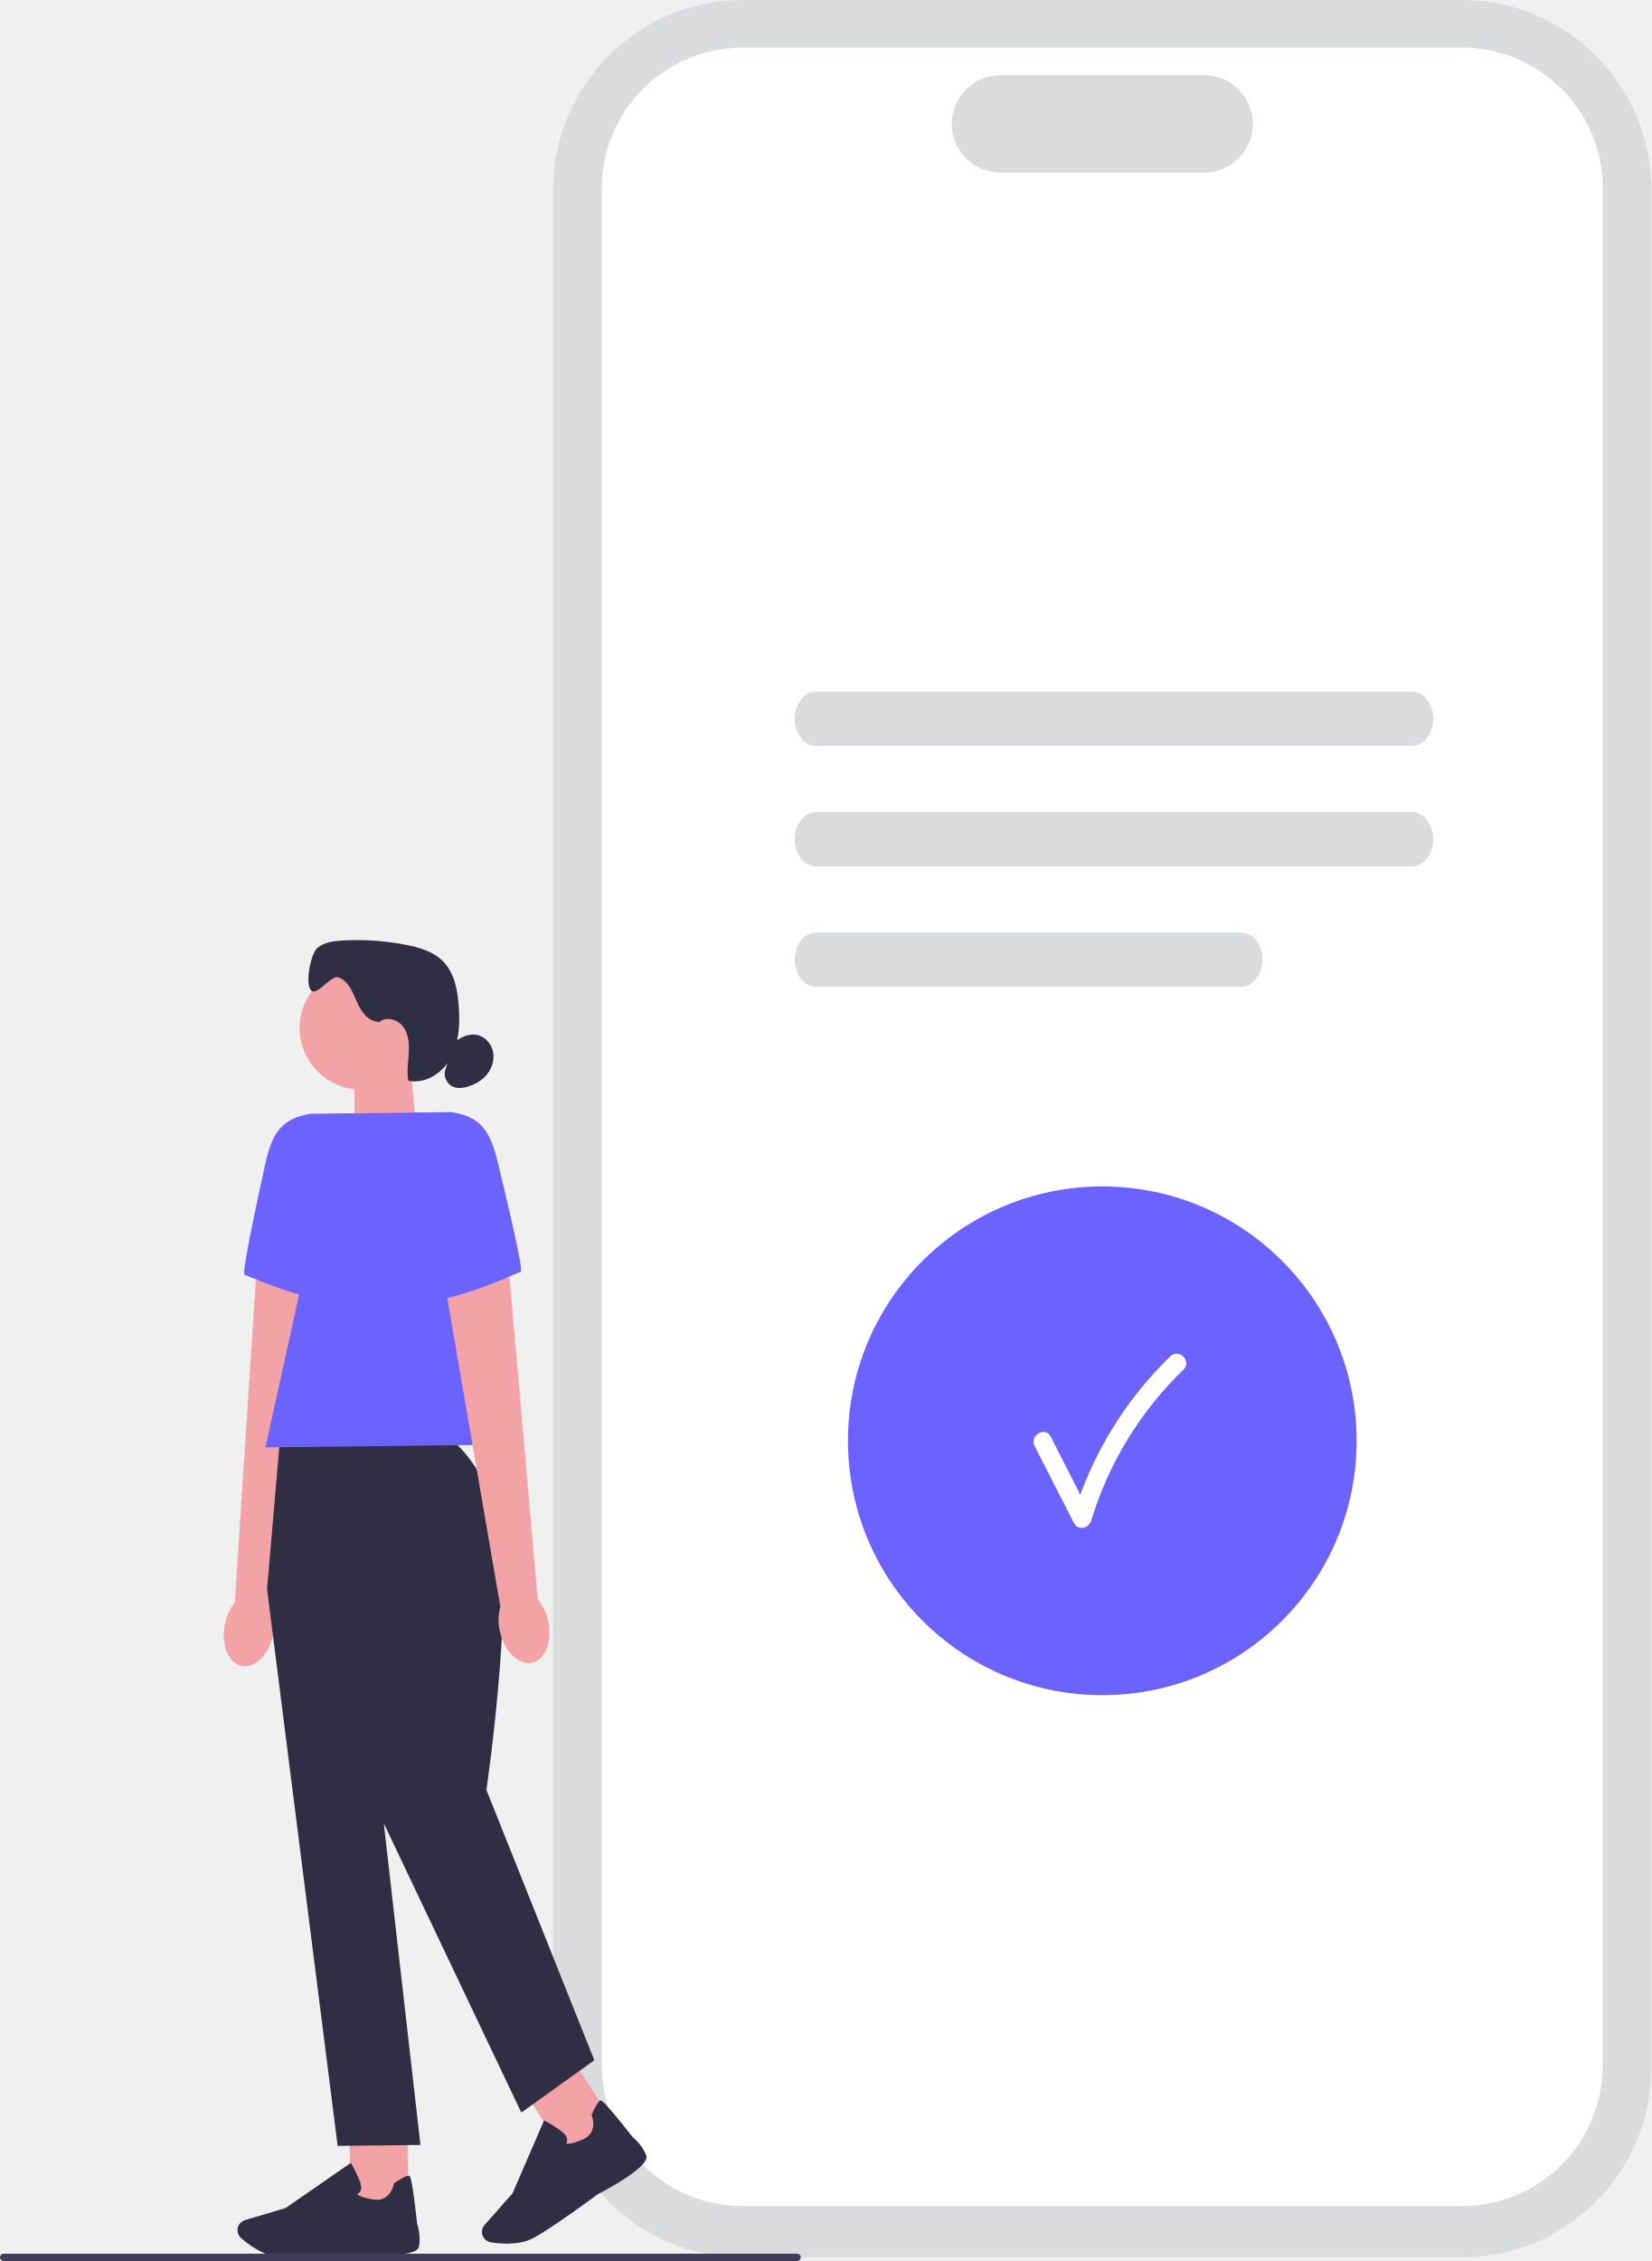
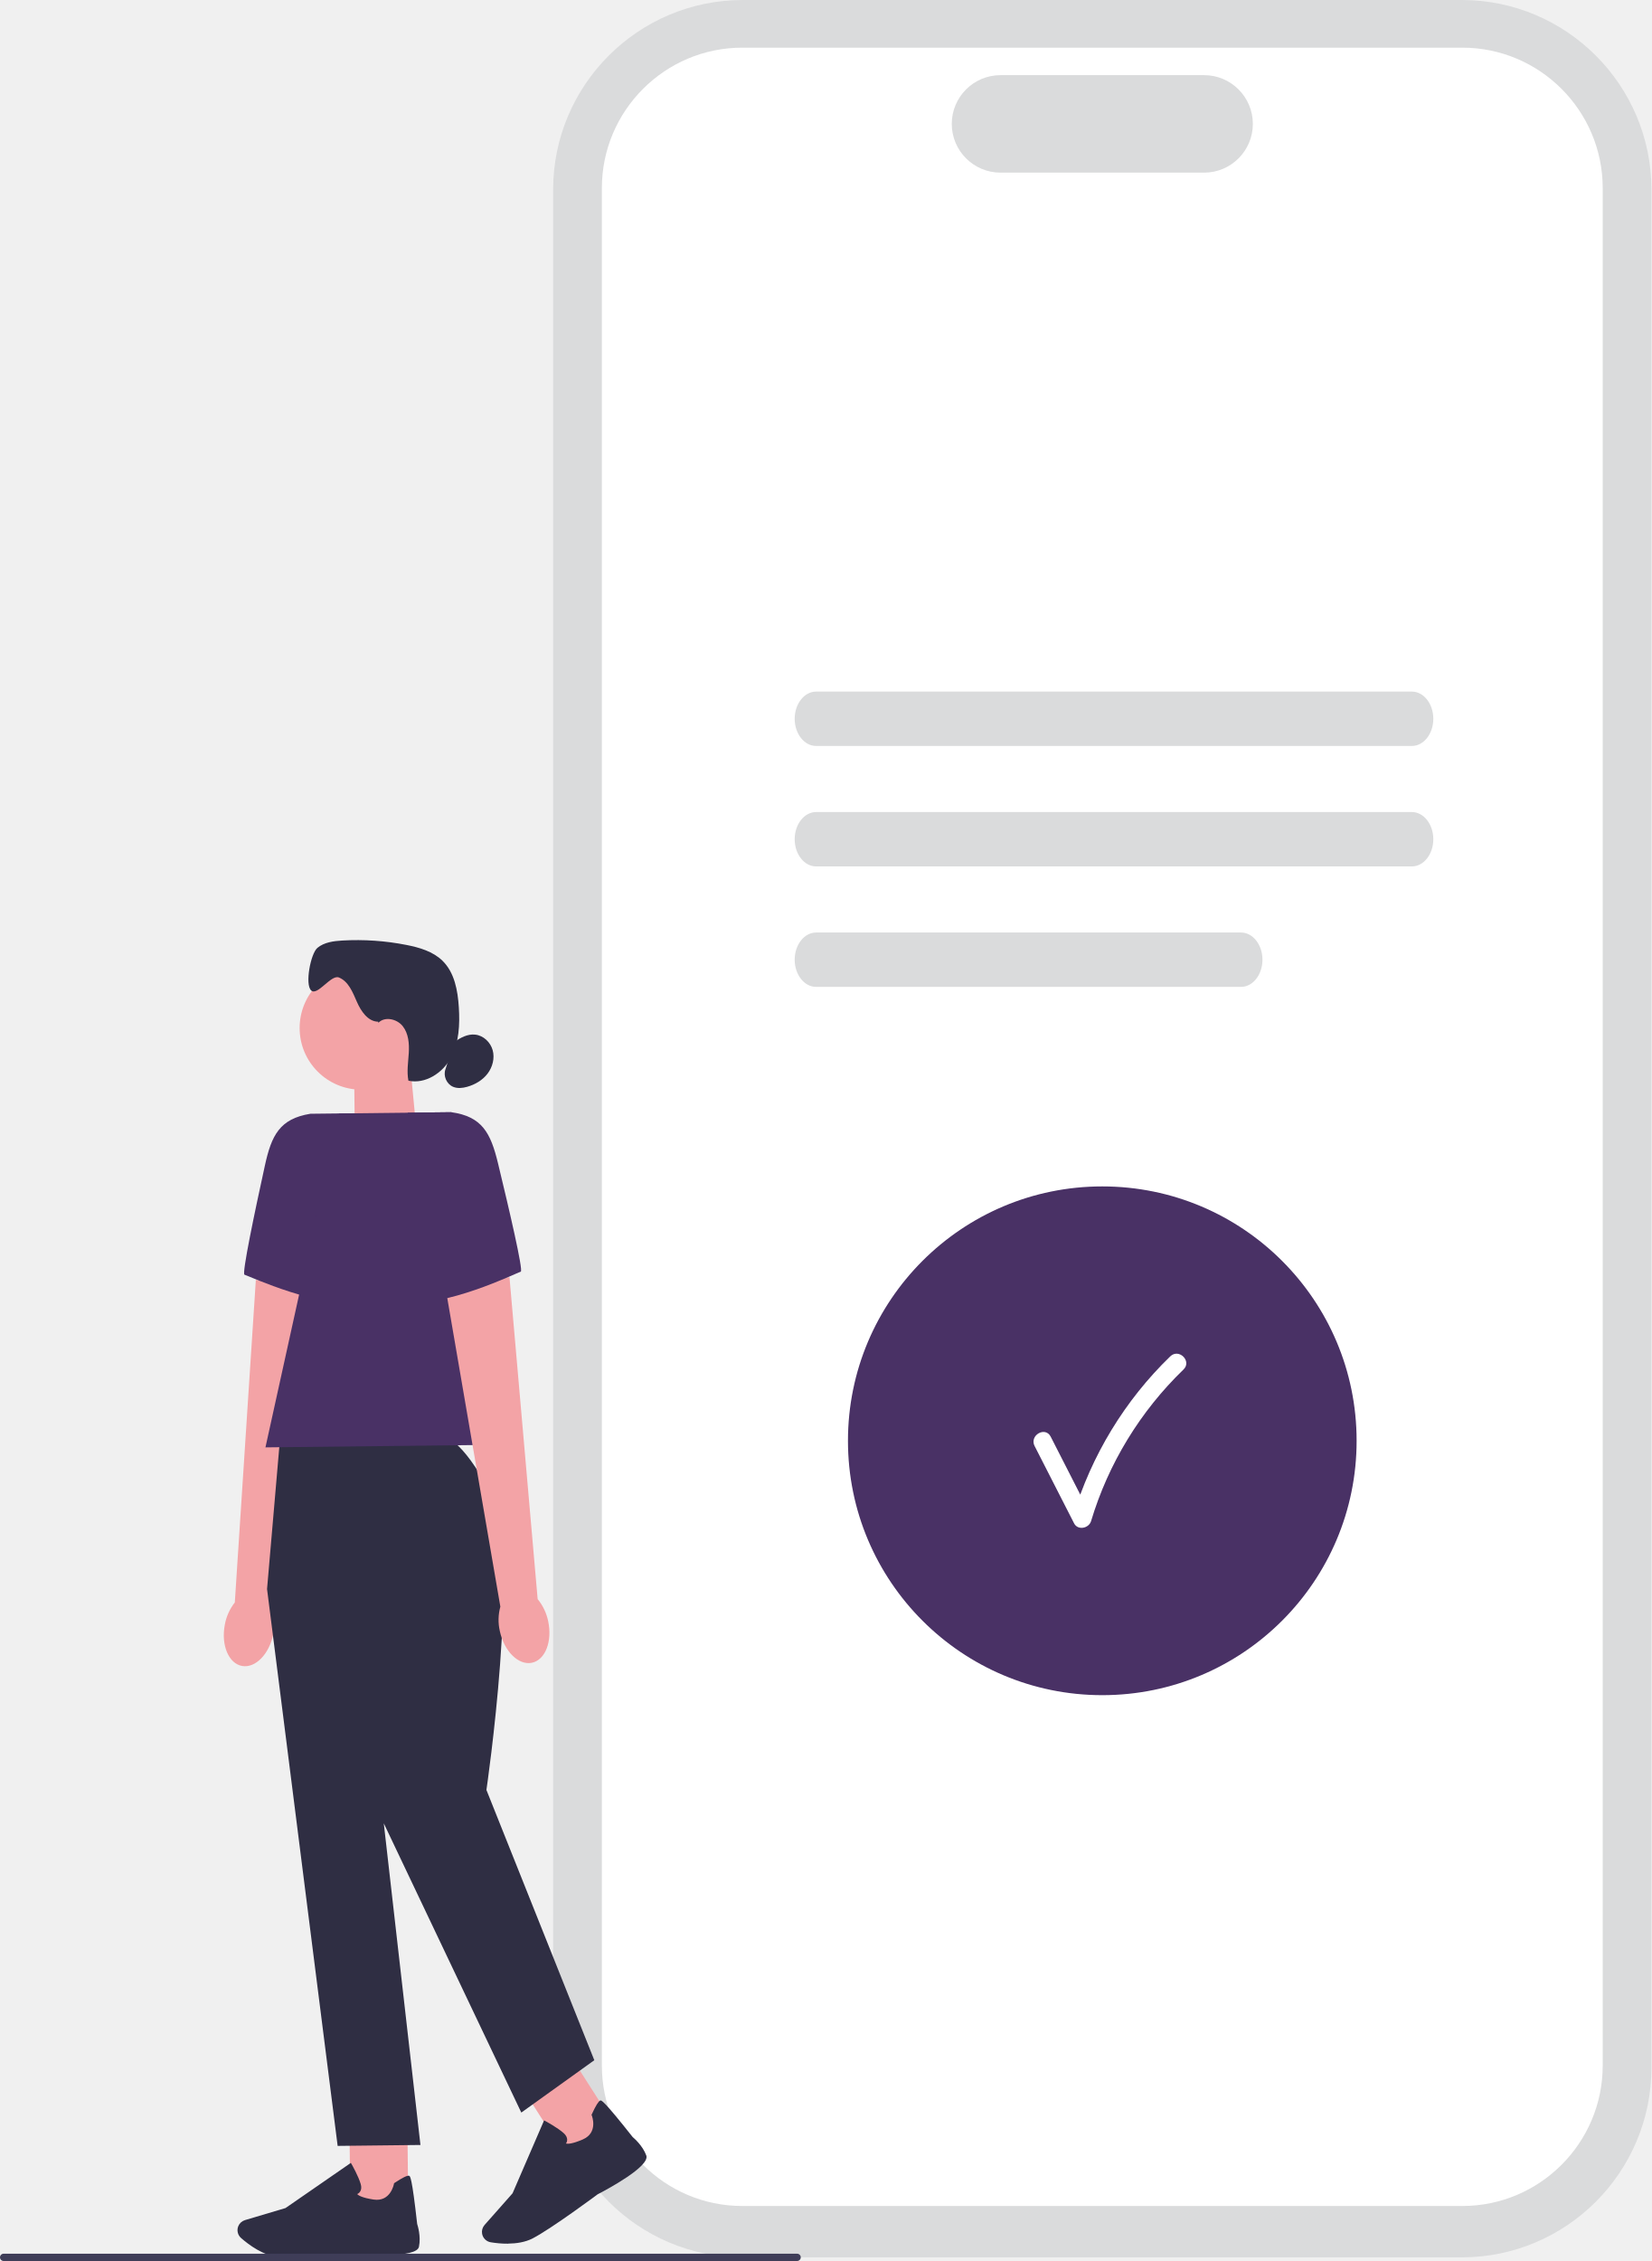
<svg xmlns="http://www.w3.org/2000/svg" width="443.57" height="607.17" viewBox="0 0 443.57 607.17">
  <g>
    <path d="m392.63,606.19h-193.12c-28.09,0-50.94-22.85-50.94-50.94V50.94c0-28.09,22.85-50.94,50.94-50.94h193.12c28.09,0,50.94,22.85,50.94,50.94v504.31c0,28.09-22.85,50.94-50.94,50.94Z" fill="#dadbdc" />
    <path d="m392.77,592.4h-193.4c-20.79,0-37.71-16.92-37.71-37.71V50.51c0-20.79,16.92-37.71,37.71-37.71h193.4c20.79,0,37.71,16.92,37.71,37.71v504.18c0,20.79-16.92,37.71-37.71,37.71Z" fill="#fff" />
    <path d="m323.42,46.36h-54.69c-7.22,0-13.09-5.87-13.09-13.09s5.87-13.09,13.09-13.09h54.69c7.22,0,13.09,5.87,13.09,13.09s-5.87,13.09-13.09,13.09Z" fill="#dadbdc" />
  </g>
  <g>
    <path d="m379.23,200.32h-160.03c-3.17,0-5.75-3.28-5.75-7.3s2.58-7.3,5.75-7.3h160.03c3.17,0,5.75,3.28,5.75,7.3s-2.58,7.3-5.75,7.3Z" fill="#dadbdc" />
    <path d="m379.23,232.67h-160.03c-3.17,0-5.75-3.28-5.75-7.3s2.58-7.3,5.75-7.3h160.03c3.17,0,5.75,3.28,5.75,7.3s-2.58,7.3-5.75,7.3Z" fill="#dadbdc" />
    <path d="m333.34,265.02h-114.14c-3.17,0-5.75-3.28-5.75-7.3s2.58-7.3,5.75-7.3h114.14c3.17,0,5.75,3.28,5.75,7.3s-2.58,7.3-5.75,7.3Z" fill="#dadbdc" />
  </g>
  <g>
-     <circle cx="296.07" cy="386.91" r="68.31" fill="#6c63ff" />
+     <circle cx="296.07" cy="386.91" r="68.31" fill="#493165" />
    <path d="m277.9,388.33c3.53,6.91,7.06,13.83,10.59,20.74,1.01,1.99,3.98,1.36,4.57-.6,4.63-15.44,13.23-29.51,24.82-40.7,2.32-2.24-1.22-5.77-3.54-3.54-12.2,11.78-21.23,26.67-26.11,42.91l4.57-.6c-3.53-6.91-7.06-13.83-10.59-20.74-1.46-2.87-5.78-.34-4.32,2.52h0Z" fill="#fff" />
  </g>
  <g>
    <polygon points="111.92 304.28 95.36 309.93 95.1 286.02 110.17 285.85 111.92 304.28" fill="#f3a3a6" />
    <circle cx="97.04" cy="276.06" r="16.56" fill="#f3a3a6" />
    <path d="m101.57,274.37c-2.77-.05-4.62-2.83-5.73-5.38-1.11-2.54-2.25-5.47-4.82-6.5-2.11-.84-5.75,5.03-7.43,3.5-1.75-1.6-.15-9.94,1.67-11.45s4.33-1.83,6.69-1.97c5.77-.33,11.57.07,17.24,1.19,3.5.69,7.12,1.75,9.67,4.25,3.23,3.17,4.1,8,4.38,12.52.29,4.62.07,9.47-2.13,13.55-2.21,4.07-6.88,7.11-11.41,6.13-.48-2.45-.05-4.97.1-7.47.15-2.49-.07-5.18-1.61-7.15-1.54-1.97-4.8-2.72-6.55-.94" fill="#2f2e43" />
    <path d="m122,279.88c1.64-1.23,3.61-2.27,5.65-2.04,2.21.24,4.09,2.04,4.68,4.18s-.02,4.51-1.36,6.28c-1.34,1.77-3.35,2.95-5.49,3.55-1.24.35-2.59.5-3.78,0-1.75-.73-2.71-2.94-2.05-4.72" fill="#2f2e43" />
    <g>
      <path id="uuid-c8638808-2c2e-4434-8873-a09986d6d84c-37" d="m60.38,436.33c-1.04,5.45,1.03,10.4,4.64,11.05,3.6.65,7.37-3.25,8.41-8.7.45-2.17.35-4.42-.29-6.55l12.74-85.41-17.16-3.03-5.65,86.63c-1.38,1.77-2.31,3.83-2.69,6.02h0Z" fill="#f3a3a6" />
-       <path d="m95.06,298.96l-11.69.13c-8.25,1.34-10.45,5.78-12.23,13.94-2.73,12.45-6.21,29.04-5.48,29.27,1.17.38,21.17,9.52,31.29,7.26l-1.89-50.6Z" fill="#6c63ff" />
+       <path d="m95.06,298.96l-11.69.13c-8.25,1.34-10.45,5.78-12.23,13.94-2.73,12.45-6.21,29.04-5.48,29.27,1.17.38,21.17,9.52,31.29,7.26l-1.89-50.6Z" fill="#493165" />
    </g>
    <rect x="93.94" y="570.5" width="15.56" height="22.07" transform="translate(-6.45 1.17) rotate(-.64)" fill="#f3a3a6" />
    <path d="m79.06,606.19c-1.64.02-3.09,0-4.19-.09-4.14-.33-8.11-3.34-10.12-5.1-.9-.79-1.2-2.07-.75-3.17h0c.32-.79.98-1.39,1.8-1.64l10.89-3.24,17.55-12.13.2.35c.08.13,1.85,3.24,2.45,5.35.23.8.18,1.47-.15,1.99-.23.36-.55.57-.81.7.32.33,1.33,1,4.43,1.46,4.51.67,5.42-4.02,5.45-4.22l.03-.16.13-.09c2.13-1.41,3.44-2.05,3.9-1.92.29.08.76.22,2.18,12.94.13.4,1.06,3.32.48,6.13-.63,3.06-13.96,2.15-16.62,1.94-.08.01-10.04.83-16.87.9Z" fill="#2f2e43" />
    <rect x="145.1" y="555.03" width="15.56" height="22.07" transform="translate(-280.8 171.44) rotate(-32.59)" fill="#f3a3a6" />
    <path d="m136.51,602.52c-1.83.02-3.51-.18-4.71-.38-1.18-.2-2.11-1.12-2.31-2.3h0c-.15-.85.1-1.7.66-2.34l7.52-8.51,8.47-19.58.36.19c.13.07,3.28,1.77,4.91,3.24.62.56.93,1.15.93,1.77,0,.43-.16.78-.32,1.02.45.11,1.66.14,4.53-1.11,4.18-1.82,2.47-6.28,2.39-6.46l-.06-.15.07-.14c1.06-2.32,1.84-3.56,2.29-3.7.29-.08.76-.22,8.7,9.82.32.27,2.66,2.25,3.65,4.94,1.08,2.93-10.7,9.21-13.08,10.44-.07.06-12.38,9.21-17.44,11.83-2.01,1.04-4.4,1.38-6.58,1.4Z" fill="#2f2e43" />
    <path d="m118.79,385.68l-43.56.48-3.5,40.56,18.96,149.54,22.24-.25-9.85-86.38,36.94,77.68,19.61-14.06-28.98-72.58s9.36-63.61,1.28-79.34c-8.08-15.73-13.13-15.67-13.13-15.67Z" fill="#2f2e43" />
-     <polygon points="140.48 387.91 71.3 388.68 91.06 299.01 121.21 298.67 140.48 387.91" fill="#6c63ff" />
+     <polygon points="140.48 387.91 71.3 388.68 91.06 299.01 121.21 298.67 140.48 387.91" fill="#493165" />
    <path id="uuid-a1042a32-7d72-46fd-9255-8a82f260e293-38" d="m147.24,435.37c1.16,5.43-.8,10.42-4.39,11.15-3.59.73-7.44-3.08-8.6-8.51-.5-2.16-.45-4.41.14-6.56l-14.64-85.11,17.09-3.41,7.57,86.49c1.42,1.74,2.39,3.78,2.83,5.96h0Z" fill="#f3a3a6" />
-     <path d="m109.52,298.8l11.69-.13c8.28,1.16,10.57,5.55,12.54,13.67,3,12.39,6.85,28.89,6.13,29.14-1.17.4-20.95,9.98-31.12,7.95l.77-50.63Z" fill="#6c63ff" />
+     <path d="m109.52,298.8l11.69-.13c8.28,1.16,10.57,5.55,12.54,13.67,3,12.39,6.85,28.89,6.13,29.14-1.17.4-20.95,9.98-31.12,7.95l.77-50.63Z" fill="#493165" />
  </g>
  <path d="m215.08,606.19c0,.54-.44.98-.98.98H.98c-.54,0-.98-.44-.98-.98s.44-.98.98-.98h213.12c.54,0,.98.44.98.98Z" fill="#3f3d58" />
</svg>
